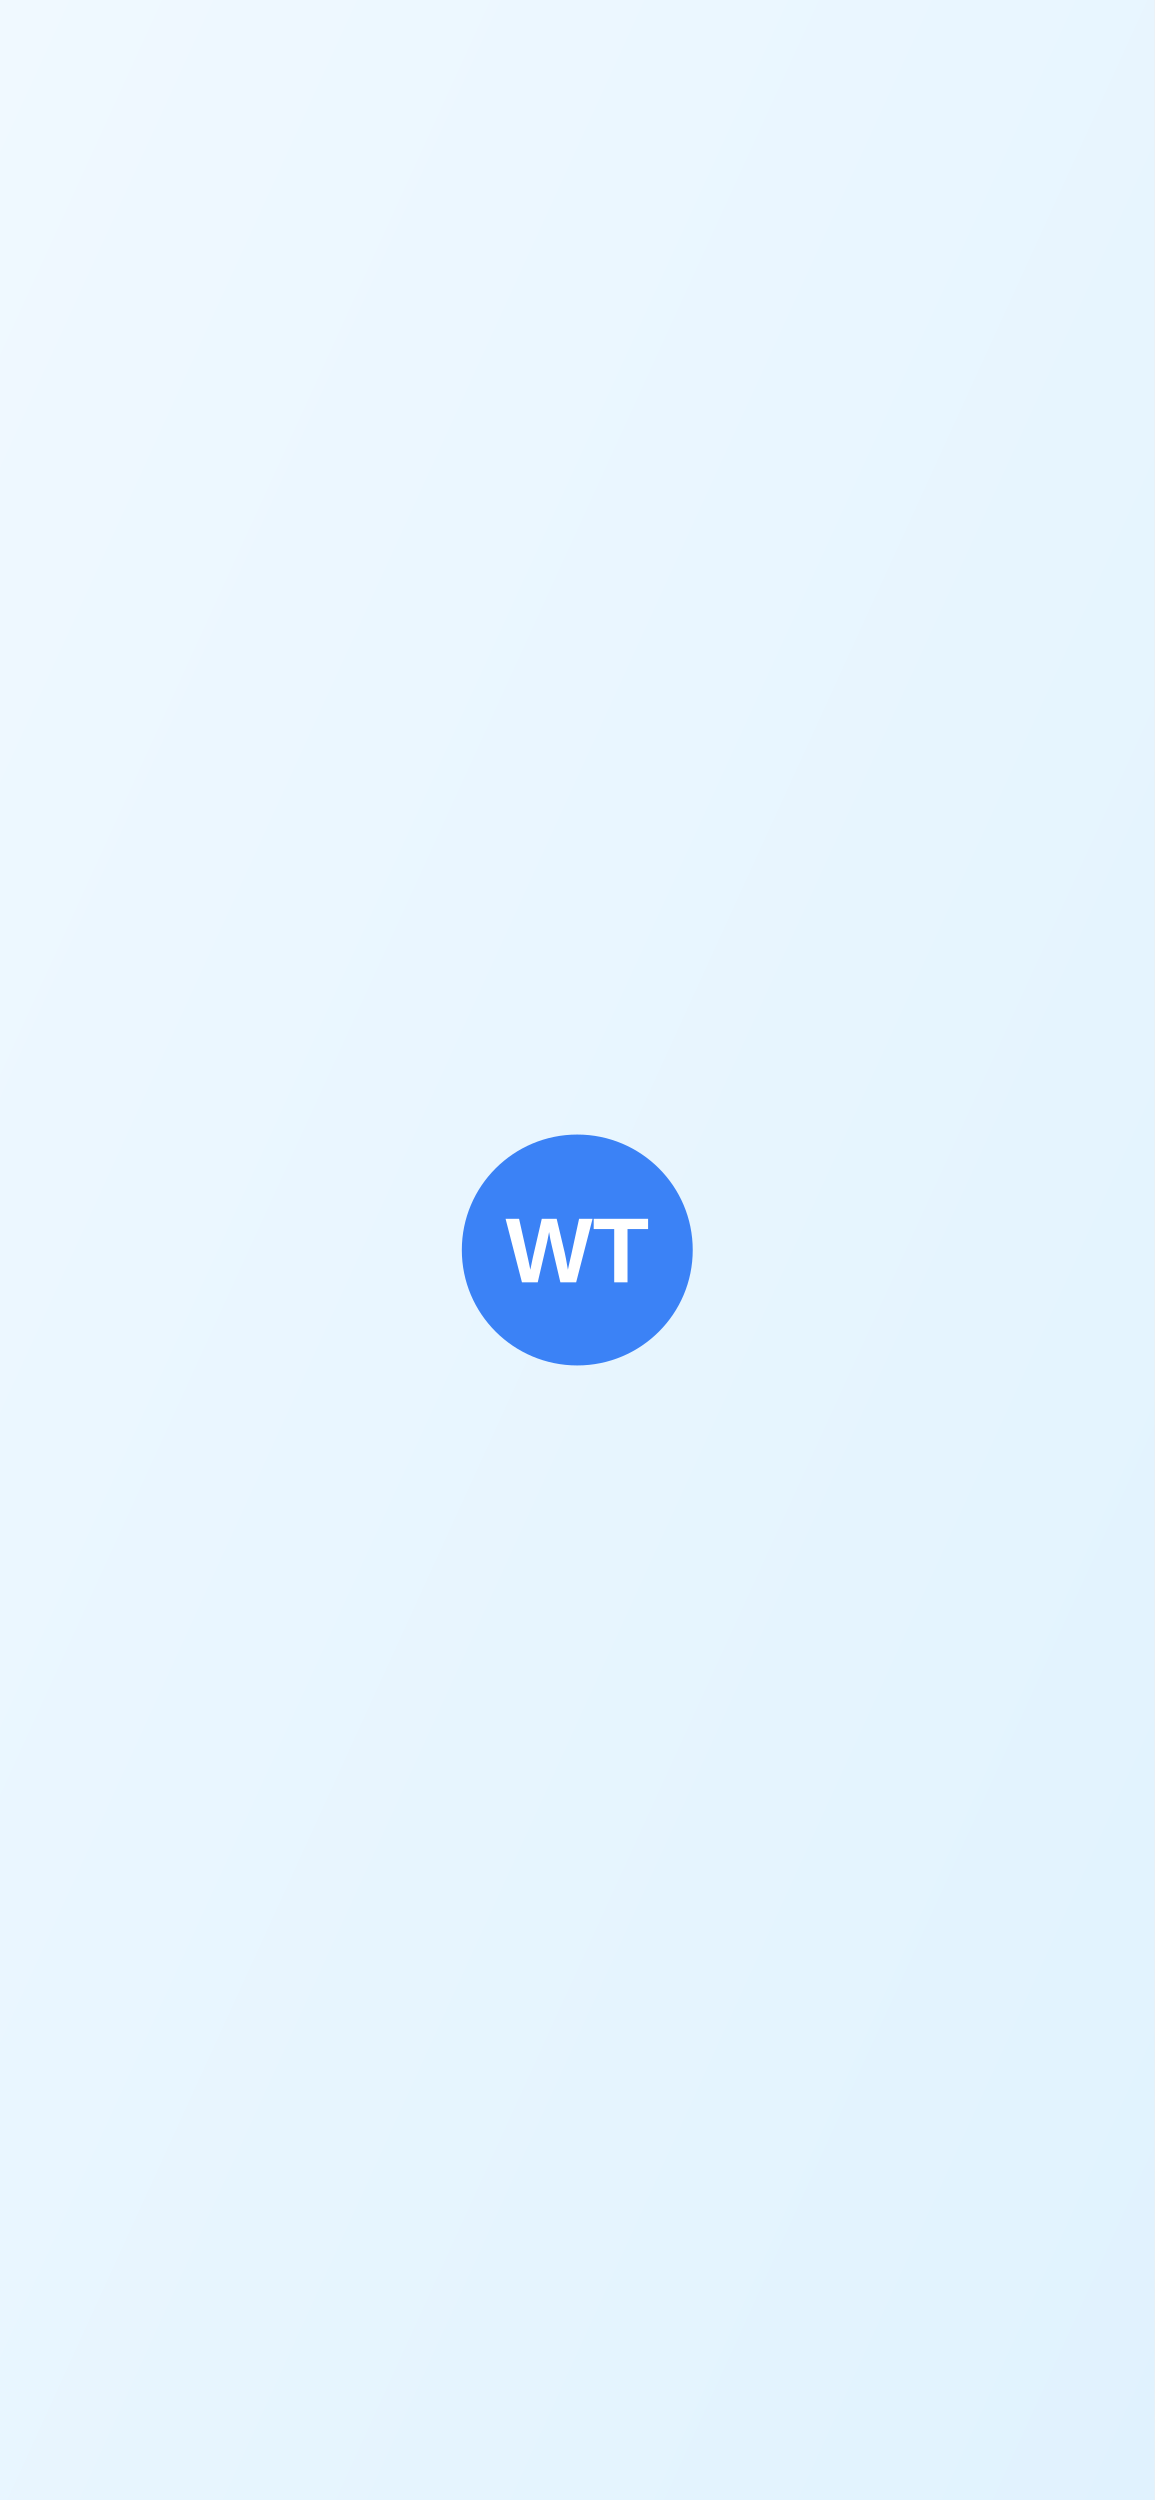
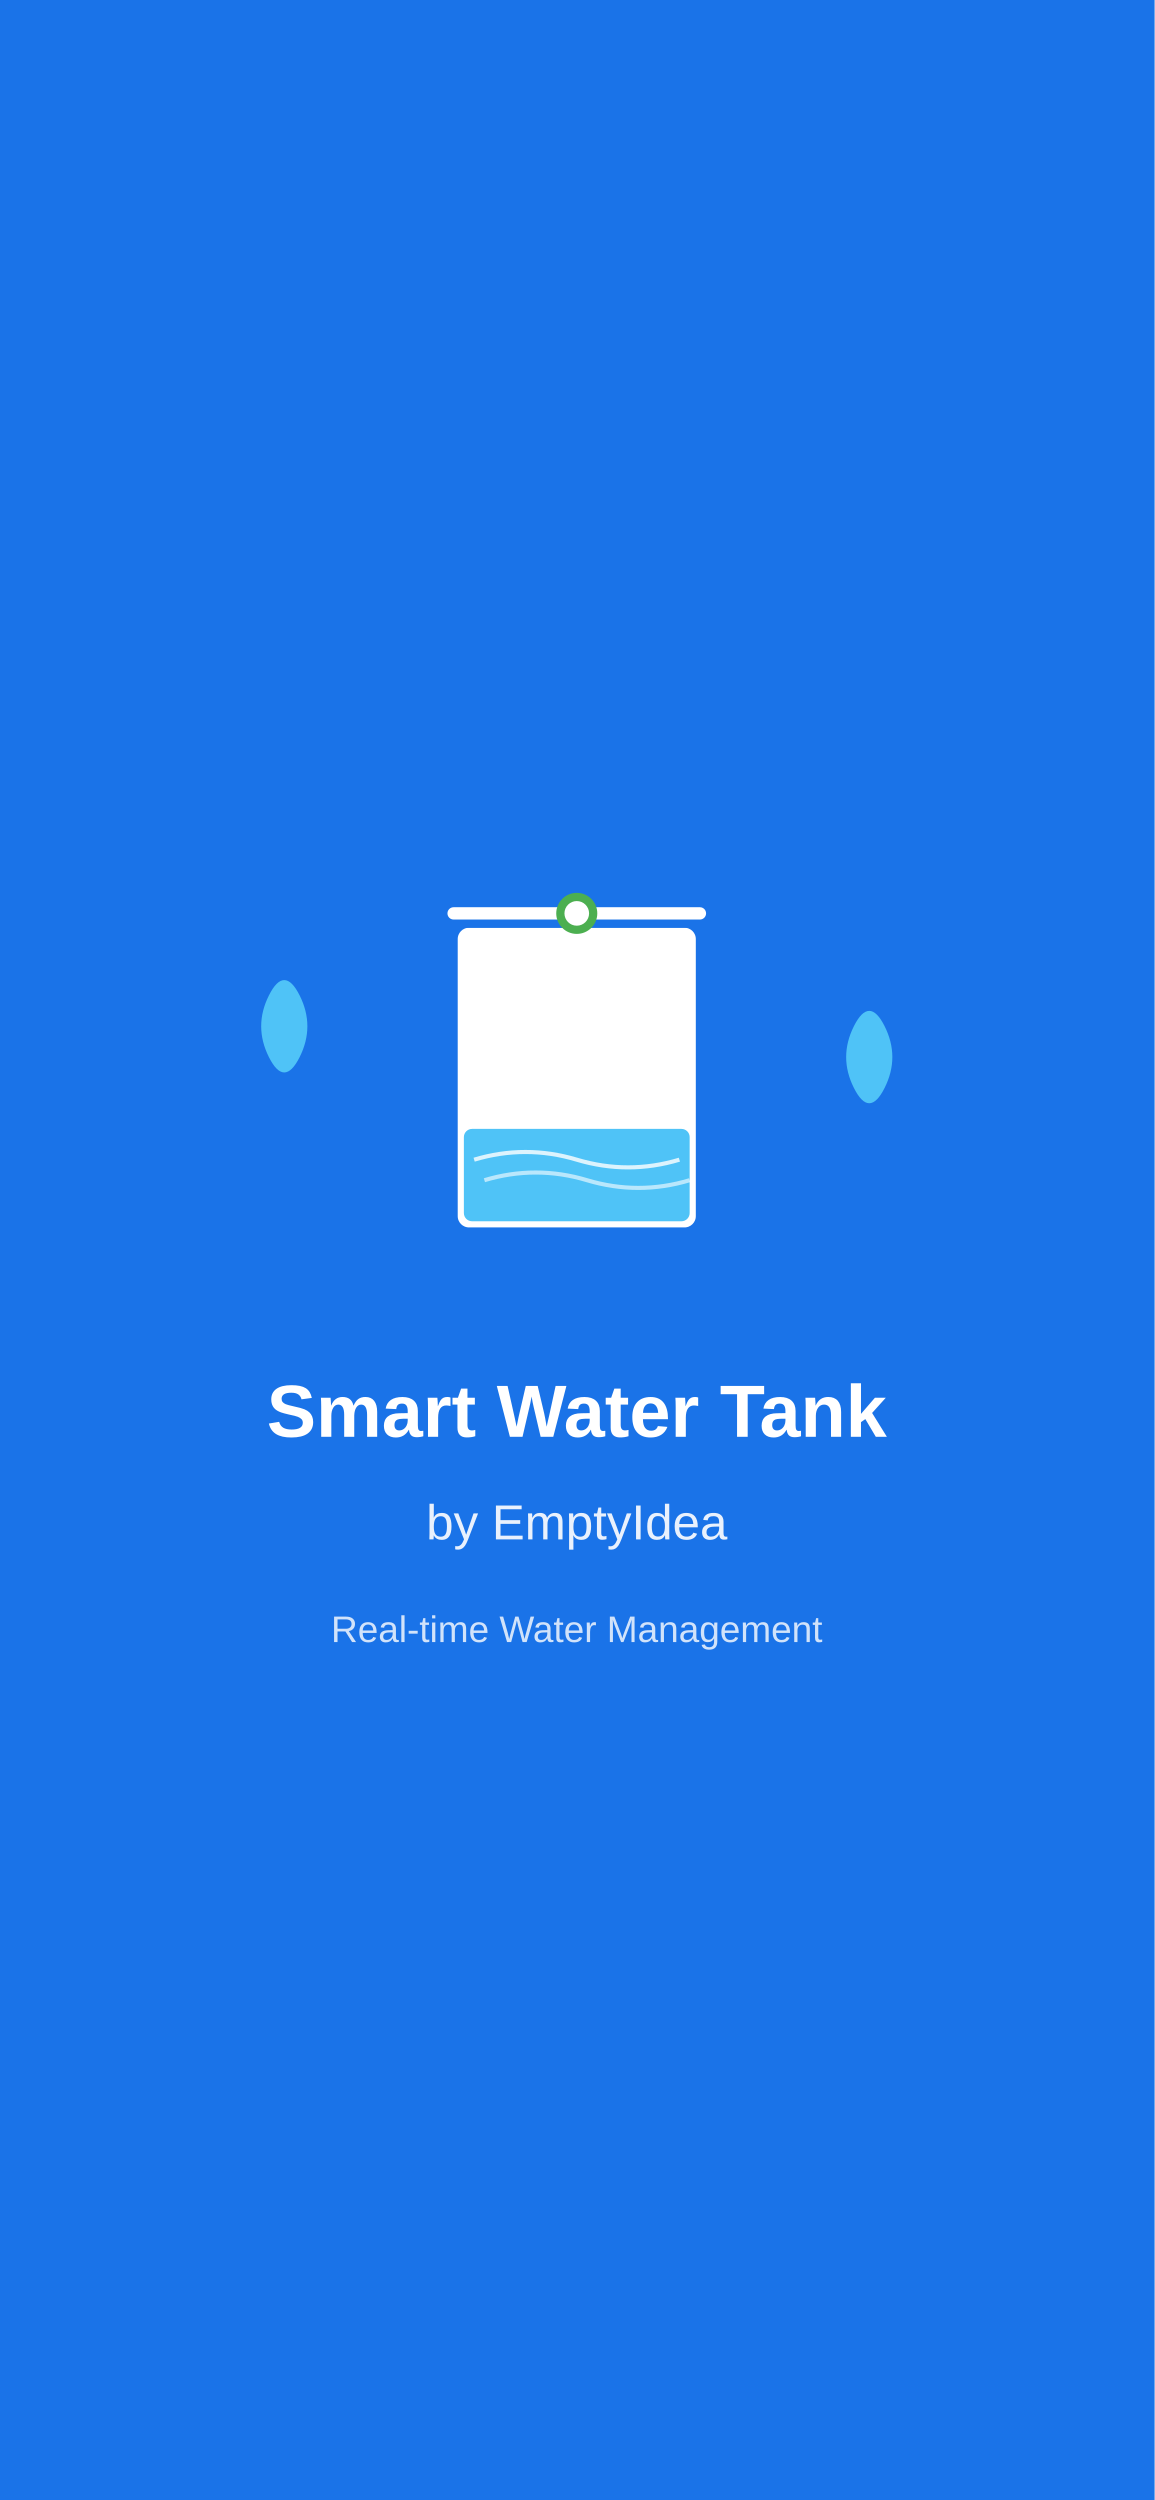
- <svg xmlns="http://www.w3.org/2000/svg" width="1125" height="2436" viewBox="0 0 1125 2436">
-   <defs>
-     <linearGradient id="splashGrad" x1="0%" y1="0%" x2="100%" y2="100%">
-       <stop offset="0%" style="stop-color:#f0f9ff;stop-opacity:1" />
-       <stop offset="100%" style="stop-color:#e0f2fe;stop-opacity:1" />
-     </linearGradient>
-   </defs>
-   <rect width="1125" height="2436" fill="url(#splashGrad)" />
-   <circle cx="562.5" cy="1218" r="112.5" fill="#3b82f6" />
-   <text x="50%" y="50%" font-family="Arial, sans-serif" font-size="90" font-weight="bold" text-anchor="middle" dy="0.35em" fill="white">WT</text>
+ <svg xmlns="http://www.w3.org/2000/svg" width="1125" height="2436" viewBox="0 0 1125 2436" fill="none">
+   <rect width="1125" height="2436" fill="#1a73e8" />
+   <g transform="translate(562, 1000)">
+     <rect x="-120" y="-100" width="240" height="300" rx="15" fill="#ffffff" stroke="#1a73e8" stroke-width="8" />
+     <rect x="-110" y="100" width="220" height="90" rx="8" fill="#4fc3f7" />
+     <path d="M-100 130 Q-50 115 0 130 T100 130" stroke="#ffffff" stroke-width="4" fill="none" opacity="0.8" />
+     <path d="M-90 150 Q-40 135 10 150 T110 150" stroke="#ffffff" stroke-width="4" fill="none" opacity="0.6" />
+     <rect x="-130" y="-120" width="260" height="20" rx="10" fill="#ffffff" stroke="#1a73e8" stroke-width="8" />
+     <circle cx="0" cy="-110" r="20" fill="#4caf50" />
+     <circle cx="0" cy="-110" r="12" fill="#ffffff" />
+     <path d="M-300 -30 Q-285 -60 -270 -30 Q-255 0 -270 30 Q-285 60 -300 30 Q-315 0 -300 -30 Z" fill="#4fc3f7" />
+     <path d="M270 0 Q285 -30 300 0 Q315 30 300 60 Q285 90 270 60 Q255 30 270 0 Z" fill="#4fc3f7" />
+   </g>
+   <text x="562" y="1400" text-anchor="middle" font-family="Arial, sans-serif" font-size="72" font-weight="bold" fill="#ffffff">Smart Water Tank</text>
+   <text x="562" y="1500" text-anchor="middle" font-family="Arial, sans-serif" font-size="48" font-weight="normal" fill="#ffffff" opacity="0.9">by EmptyIdea</text>
+   <text x="562" y="1600" text-anchor="middle" font-family="Arial, sans-serif" font-size="36" font-weight="normal" fill="#ffffff" opacity="0.8">Real-time Water Management</text>
</svg>
